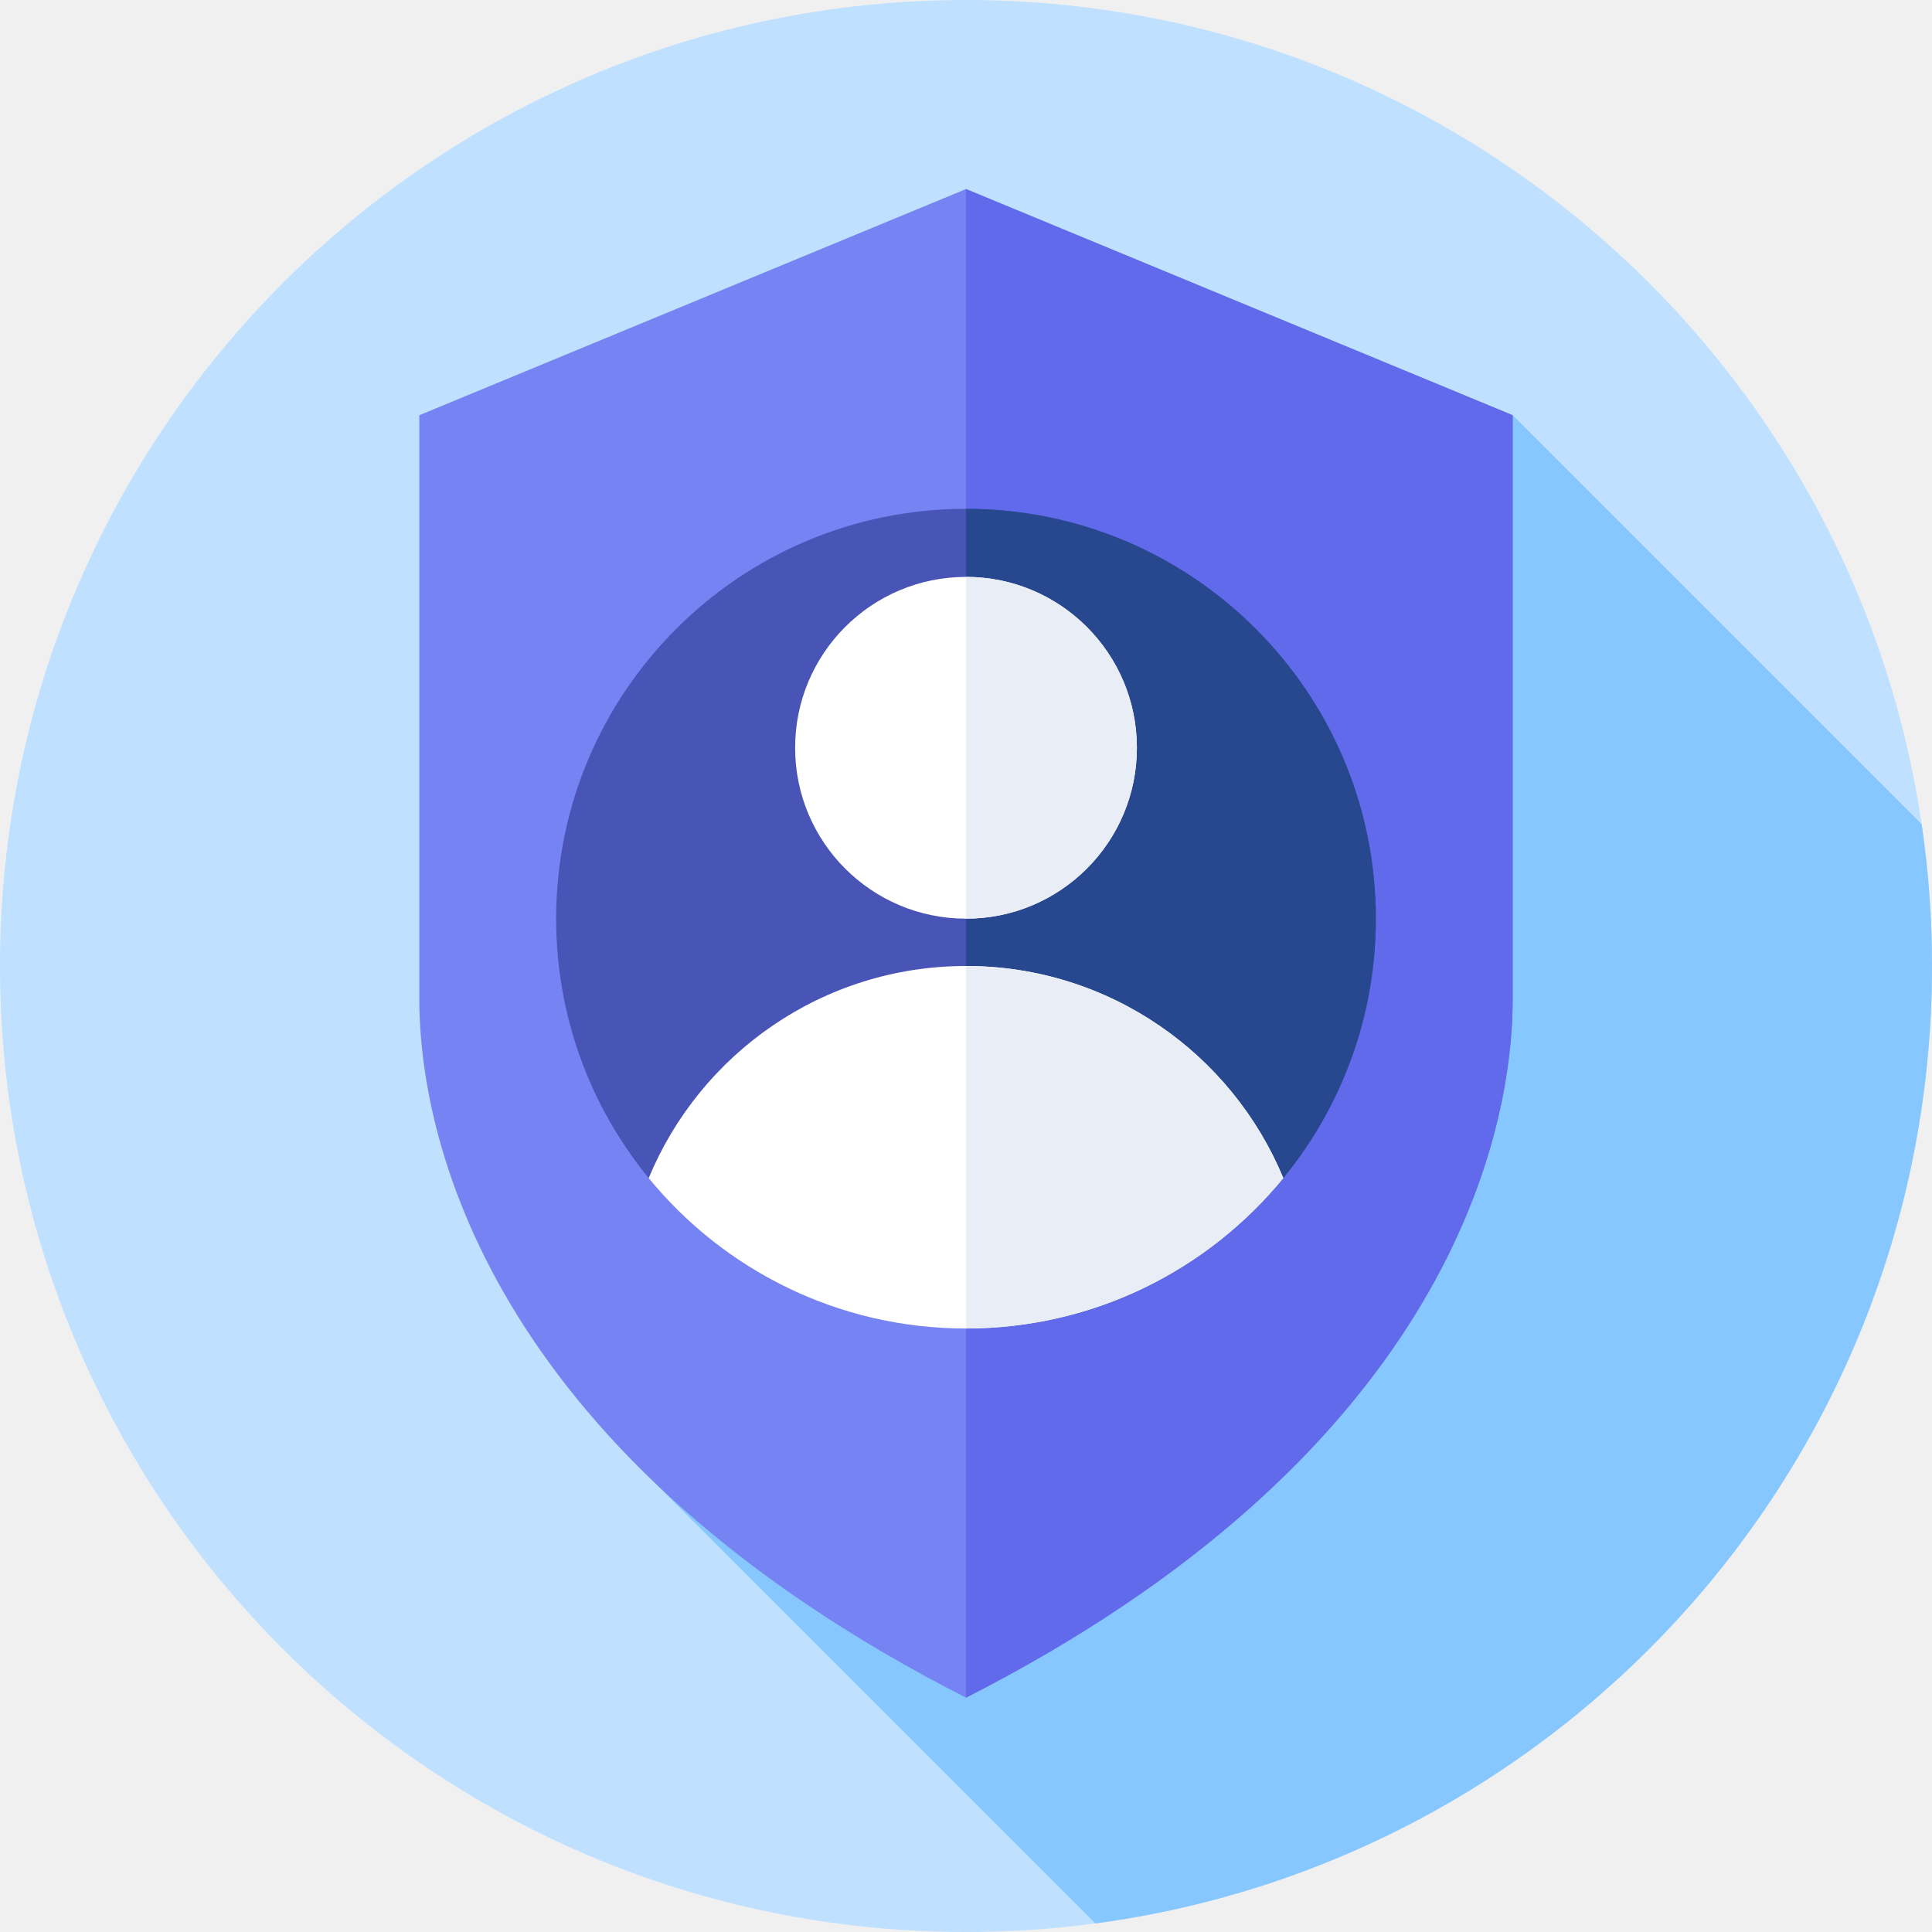
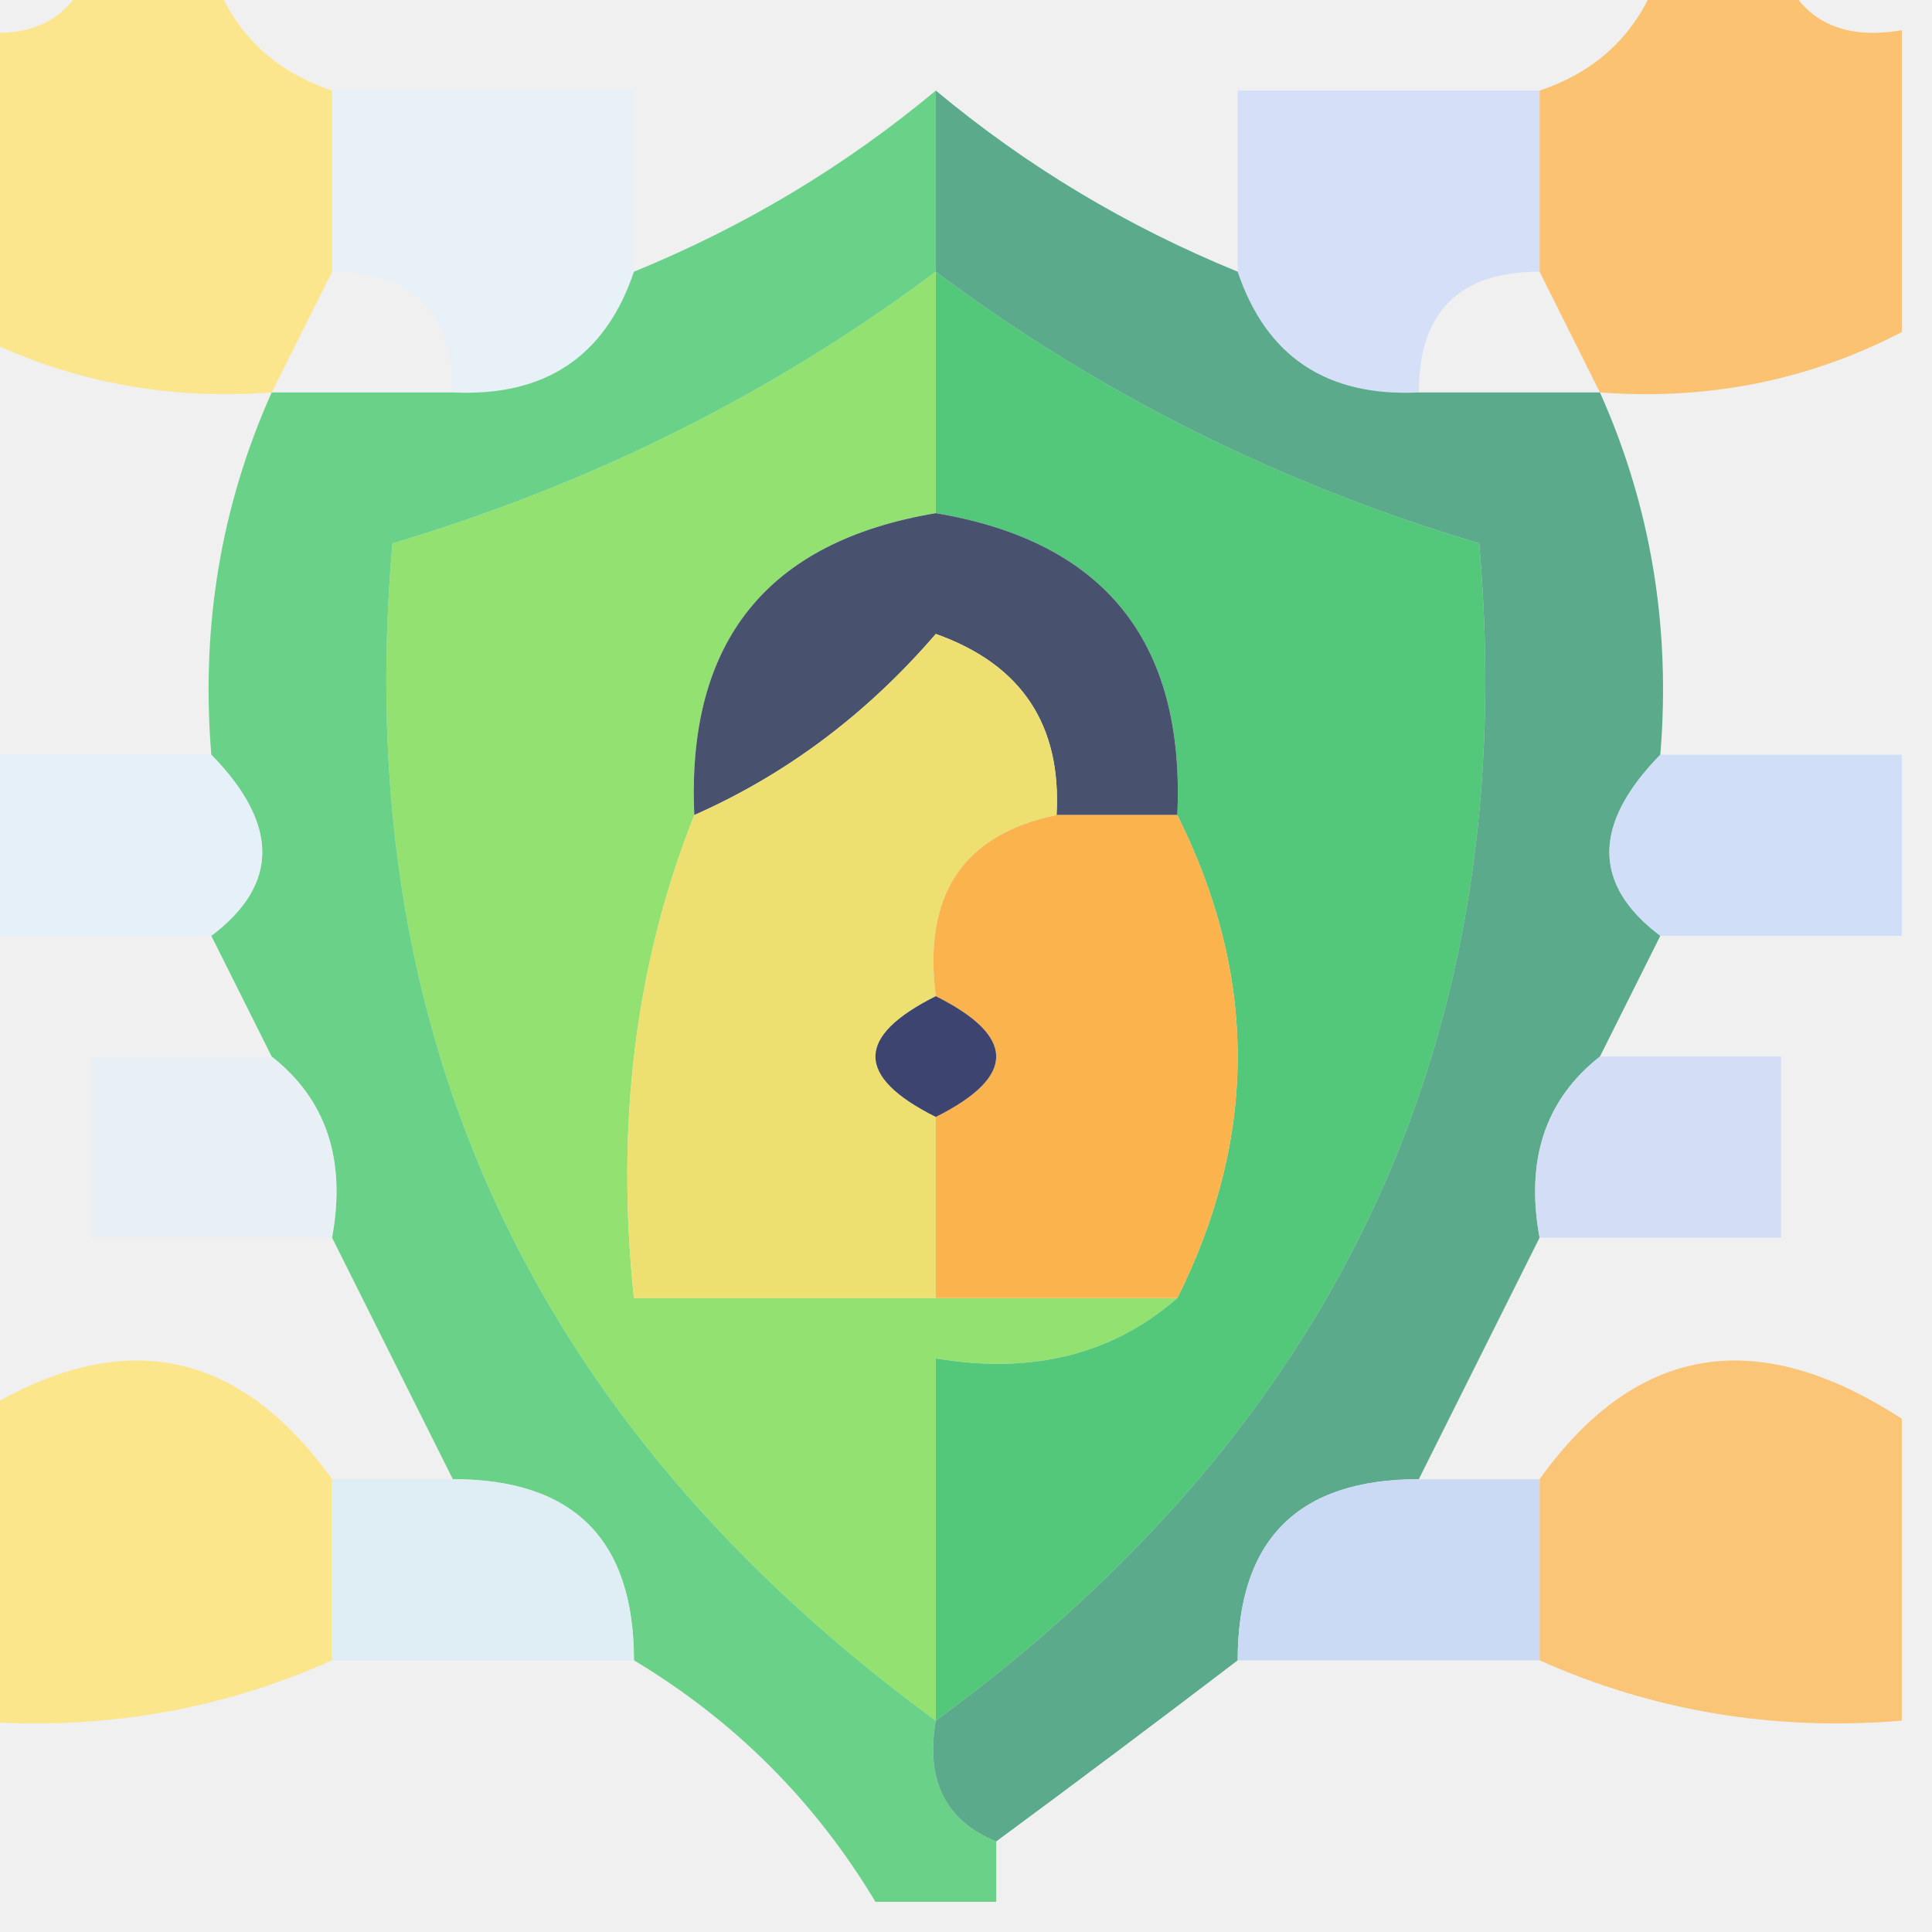
- <svg xmlns="http://www.w3.org/2000/svg" id="Capa_1" enable-background="new 0 0 512 512" height="32" viewBox="0 0 512 512" width="32">
+ <svg xmlns="http://www.w3.org/2000/svg" version="1.1" width="32px" height="32px" style="shape-rendering:geometricPrecision; text-rendering:geometricPrecision; image-rendering:optimizeQuality; fill-rule:evenodd; clip-rule:evenodd">
  <g>
-     <g>
-       <g>
-         <g>
-           <g>
-             <g>
-               <g>
-                 <circle cx="256" cy="256" fill="#bfe1ff" r="256" />
-               </g>
-             </g>
-           </g>
-         </g>
-       </g>
-     </g>
-     <path d="m173.884 393.321 116.403 116.403c125.172-16.755 221.713-123.965 221.713-253.724 0-12.765-.935-25.312-2.739-37.576l-108.381-108.382z" fill="#87c7ff" />
-     <g>
-       <path d="m256 449.895c123.714-63.014 144.88-145.034 144.88-185.279 0-49.461 0-154.575 0-154.575l-144.88-59.936-144.879 59.937v154.575c0 40.244 21.166 122.264 144.879 185.278z" fill="#7584f2" />
-     </g>
-     <g>
-       <path d="m256 50.105v399.791c123.688-63.013 144.88-145.037 144.88-185.279 0-49.461 0-154.575 0-154.575z" fill="#606aea" />
-     </g>
-     <g>
-       <path d="m171.912 312.209c-15.329-18.726-24.527-42.666-24.527-68.754 0-59.986 48.628-108.615 108.615-108.615s108.615 48.628 108.615 108.615c0 26.115-9.216 50.077-24.574 68.812z" fill="#4855b7" />
-     </g>
-     <g>
-       <path d="m364.615 243.455c0-59.977-48.613-108.599-108.586-108.614v217.229c59.972-.016 108.586-48.638 108.586-108.615z" fill="#27488f" />
-     </g>
-     <g>
-       <circle cx="256" cy="198.17" fill="#fff" r="45.285" />
-     </g>
-     <g>
-       <path d="m301.285 198.17c0-25.001-20.26-45.269-45.257-45.284v90.568c24.997-.015 45.257-20.284 45.257-45.284z" fill="#e9edf5" />
-     </g>
-     <g>
-       <path d="m256 352.069c33.898 0 64.169-15.529 84.088-39.861-13.653-32.994-46.159-56.208-84.088-56.208s-70.435 23.214-84.088 56.208c19.919 24.332 50.19 39.861 84.088 39.861z" fill="#fff" />
-     </g>
-     <g>
-       <path d="m340.088 312.208c-13.649-32.986-46.143-56.196-84.06-56.208v96.069c33.887-.009 64.147-15.536 84.06-39.861z" fill="#e9edf5" />
-     </g>
+     <path style="opacity:0.819" fill="#fee479" d="M 1.5,-0.5 C 2.167,-0.5 2.833,-0.5 3.5,-0.5C 3.833,0.5 4.5,1.167 5.5,1.5C 5.5,2.5 5.5,3.5 5.5,4.5C 5.167,5.167 4.833,5.833 4.5,6.5C 2.708,6.634 1.042,6.301 -0.5,5.5C -0.5,3.833 -0.5,2.167 -0.5,0.5C 0.492,0.672 1.158,0.338 1.5,-0.5 Z" />
+   </g>
+   <g>
+     <path style="opacity:0.819" fill="#fdb855" d="M 27.5,-0.5 C 28.167,-0.5 28.833,-0.5 29.5,-0.5C 29.842,0.338 30.508,0.672 31.5,0.5C 31.5,2.167 31.5,3.833 31.5,5.5C 29.958,6.301 28.291,6.634 26.5,6.5C 26.167,5.833 25.833,5.167 25.5,4.5C 25.5,3.5 25.5,2.5 25.5,1.5C 26.5,1.167 27.167,0.5 27.5,-0.5 Z" />
+   </g>
+   <g>
+     <path style="opacity:0.763" fill="#cddbfa" d="M 25.5,1.5 C 25.5,2.5 25.5,3.5 25.5,4.5C 24.167,4.5 23.5,5.167 23.5,6.5C 21.973,6.573 20.973,5.906 20.5,4.5C 20.5,3.5 20.5,2.5 20.5,1.5C 22.167,1.5 23.833,1.5 25.5,1.5 Z" />
+   </g>
+   <g>
+     <path style="opacity:0.786" fill="#e5f0fa" d="M 5.5,1.5 C 7.167,1.5 8.833,1.5 10.5,1.5C 10.5,2.5 10.5,3.5 10.5,4.5C 10.027,5.906 9.027,6.573 7.5,6.5C 7.5,5.167 6.833,4.5 5.5,4.5C 5.5,3.5 5.5,2.5 5.5,1.5 Z" />
+   </g>
+   <g>
+     <path style="opacity:1" fill="#93e271" d="M 15.5,4.5 C 15.5,5.833 15.5,7.167 15.5,8.5C 12.703,8.967 11.369,10.633 11.5,13.5C 10.527,15.948 10.194,18.615 10.5,21.5C 12.167,21.5 13.833,21.5 15.5,21.5C 16.833,21.5 18.167,21.5 19.5,21.5C 18.432,22.434 17.099,22.768 15.5,22.5C 15.5,24.5 15.5,26.5 15.5,28.5C 8.791,23.588 5.791,17.088 6.5,9C 9.806,8.014 12.806,6.514 15.5,4.5 Z" />
+   </g>
+   <g>
+     <path style="opacity:1" fill="#53c87a" d="M 15.5,4.5 C 18.194,6.514 21.194,8.014 24.5,9C 25.209,17.088 22.209,23.588 15.5,28.5C 15.5,26.5 15.5,24.5 15.5,22.5C 17.099,22.768 18.432,22.434 19.5,21.5C 20.833,18.833 20.833,16.167 19.5,13.5C 19.631,10.633 18.297,8.967 15.5,8.5C 15.5,7.167 15.5,5.833 15.5,4.5 Z" />
+   </g>
+   <g>
+     <path style="opacity:0.869" fill="#56ce79" d="M 15.5,1.5 C 15.5,2.5 15.5,3.5 15.5,4.5C 12.806,6.514 9.806,8.014 6.5,9C 5.791,17.088 8.791,23.588 15.5,28.5C 15.328,29.492 15.662,30.158 16.5,30.5C 16.5,30.833 16.5,31.167 16.5,31.5C 15.833,31.5 15.167,31.5 14.5,31.5C 13.5,29.833 12.167,28.5 10.5,27.5C 10.5,25.5 9.5,24.5 7.5,24.5C 6.833,23.167 6.167,21.833 5.5,20.5C 5.737,19.209 5.404,18.209 4.5,17.5C 4.167,16.833 3.833,16.167 3.5,15.5C 4.625,14.652 4.625,13.652 3.5,12.5C 3.325,10.379 3.659,8.379 4.5,6.5C 5.5,6.5 6.5,6.5 7.5,6.5C 9.027,6.573 10.027,5.906 10.5,4.5C 12.332,3.752 13.999,2.752 15.5,1.5 Z" />
+   </g>
+   <g>
+     <path style="opacity:0.846" fill="#3e9d79" d="M 15.5,1.5 C 17.001,2.752 18.668,3.752 20.5,4.5C 20.973,5.906 21.973,6.573 23.5,6.5C 24.5,6.5 25.5,6.5 26.5,6.5C 27.341,8.379 27.675,10.379 27.5,12.5C 26.375,13.652 26.375,14.652 27.5,15.5C 27.167,16.167 26.833,16.833 26.5,17.5C 25.596,18.209 25.263,19.209 25.5,20.5C 24.833,21.833 24.167,23.167 23.5,24.5C 21.5,24.5 20.5,25.5 20.5,27.5C 19.205,28.488 17.872,29.488 16.5,30.5C 15.662,30.158 15.328,29.492 15.5,28.5C 22.209,23.588 25.209,17.088 24.5,9C 21.194,8.014 18.194,6.514 15.5,4.5C 15.5,3.5 15.5,2.5 15.5,1.5 Z" />
+   </g>
+   <g>
+     <path style="opacity:1" fill="#48516e" d="M 15.5,8.5 C 18.297,8.967 19.631,10.633 19.5,13.5C 18.833,13.5 18.167,13.5 17.5,13.5C 17.585,12.005 16.919,11.005 15.5,10.5C 14.358,11.826 13.024,12.826 11.5,13.5C 11.369,10.633 12.703,8.967 15.5,8.5 Z" />
+   </g>
+   <g>
+     <path style="opacity:0.848" fill="#e4f0f9" d="M -0.5,12.5 C 0.833,12.5 2.167,12.5 3.5,12.5C 4.625,13.652 4.625,14.652 3.5,15.5C 2.167,15.5 0.833,15.5 -0.5,15.5C -0.5,14.5 -0.5,13.5 -0.5,12.5 Z" />
+   </g>
+   <g>
+     <path style="opacity:1" fill="#ede070" d="M 17.5,13.5 C 15.952,13.821 15.285,14.821 15.5,16.5C 14.167,17.167 14.167,17.833 15.5,18.5C 15.5,19.5 15.5,20.5 15.5,21.5C 13.833,21.5 12.167,21.5 10.5,21.5C 10.194,18.615 10.527,15.948 11.5,13.5C 13.024,12.826 14.358,11.826 15.5,10.5C 16.919,11.005 17.585,12.005 17.5,13.5 Z" />
+   </g>
+   <g>
+     <path style="opacity:1" fill="#fab34d" d="M 17.5,13.5 C 18.167,13.5 18.833,13.5 19.5,13.5C 20.833,16.167 20.833,18.833 19.5,21.5C 18.167,21.5 16.833,21.5 15.5,21.5C 15.5,20.5 15.5,19.5 15.5,18.5C 16.833,17.833 16.833,17.167 15.5,16.5C 15.285,14.821 15.952,13.821 17.5,13.5 Z" />
+   </g>
+   <g>
+     <path style="opacity:0.85" fill="#cadbf9" d="M 27.5,12.5 C 28.833,12.5 30.167,12.5 31.5,12.5C 31.5,13.5 31.5,14.5 31.5,15.5C 30.167,15.5 28.833,15.5 27.5,15.5C 26.375,14.652 26.375,13.652 27.5,12.5 Z" />
+   </g>
+   <g>
+     <path style="opacity:0.563" fill="#e4f0f9" d="M 4.5,17.5 C 5.404,18.209 5.737,19.209 5.5,20.5C 4.167,20.5 2.833,20.5 1.5,20.5C 1.5,19.5 1.5,18.5 1.5,17.5C 2.5,17.5 3.5,17.5 4.5,17.5 Z" />
+   </g>
+   <g>
+     <path style="opacity:1" fill="#3d446f" d="M 15.5,16.5 C 16.833,17.167 16.833,17.833 15.5,18.5C 14.167,17.833 14.167,17.167 15.5,16.5 Z" />
+   </g>
+   <g>
+     <path style="opacity:0.764" fill="#cbd9f9" d="M 26.5,17.5 C 27.5,17.5 28.5,17.5 29.5,17.5C 29.5,18.5 29.5,19.5 29.5,20.5C 28.167,20.5 26.833,20.5 25.5,20.5C 25.263,19.209 25.596,18.209 26.5,17.5 Z" />
+   </g>
+   <g>
+     <path style="opacity:0.846" fill="#fee479" d="M 5.5,24.5 C 5.5,25.5 5.5,26.5 5.5,27.5C 3.621,28.341 1.621,28.675 -0.5,28.5C -0.5,26.833 -0.5,25.167 -0.5,23.5C 1.901,21.938 3.901,22.271 5.5,24.5 Z" />
+   </g>
+   <g>
+     <path style="opacity:0.784" fill="#fdb954" d="M 31.5,23.5 C 31.5,25.167 31.5,26.833 31.5,28.5C 29.379,28.675 27.379,28.341 25.5,27.5C 25.5,26.5 25.5,25.5 25.5,24.5C 27.099,22.271 29.099,21.938 31.5,23.5 Z" />
+   </g>
+   <g>
+     <path style="opacity:0.914" fill="#dceef4" d="M 5.5,24.5 C 6.167,24.5 6.833,24.5 7.5,24.5C 9.5,24.5 10.5,25.5 10.5,27.5C 8.833,27.5 7.167,27.5 5.5,27.5C 5.5,26.5 5.5,25.5 5.5,24.5 Z" />
+   </g>
+   <g>
+     <path style="opacity:0.914" fill="#c6d8f4" d="M 23.5,24.5 C 24.167,24.5 24.833,24.5 25.5,24.5C 25.5,25.5 25.5,26.5 25.5,27.5C 23.833,27.5 22.167,27.5 20.5,27.5C 20.5,25.5 21.5,24.5 23.5,24.5 Z" />
  </g>
</svg>
